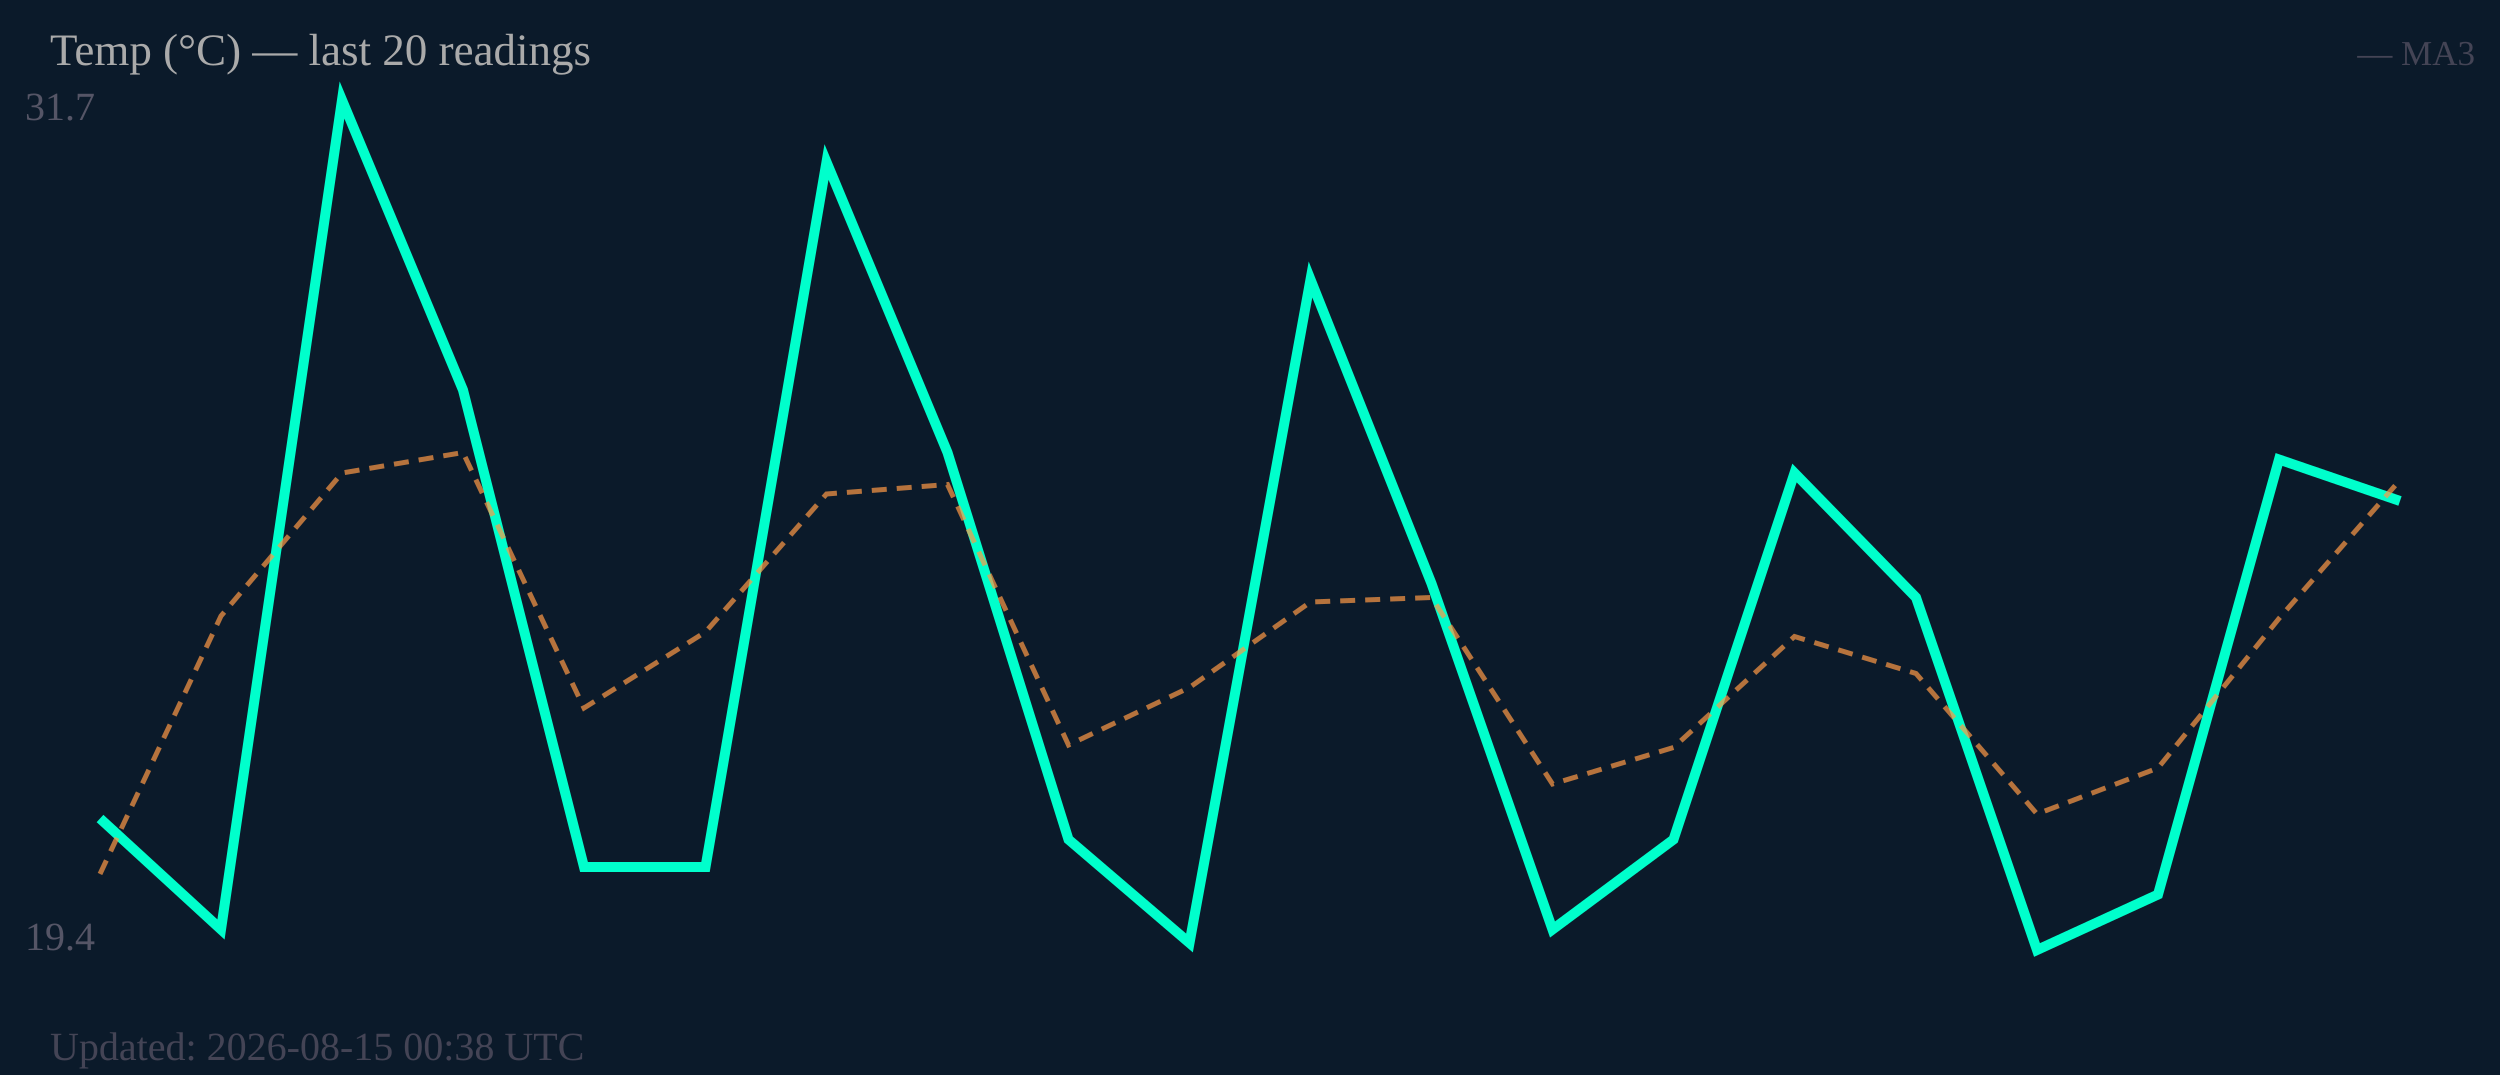
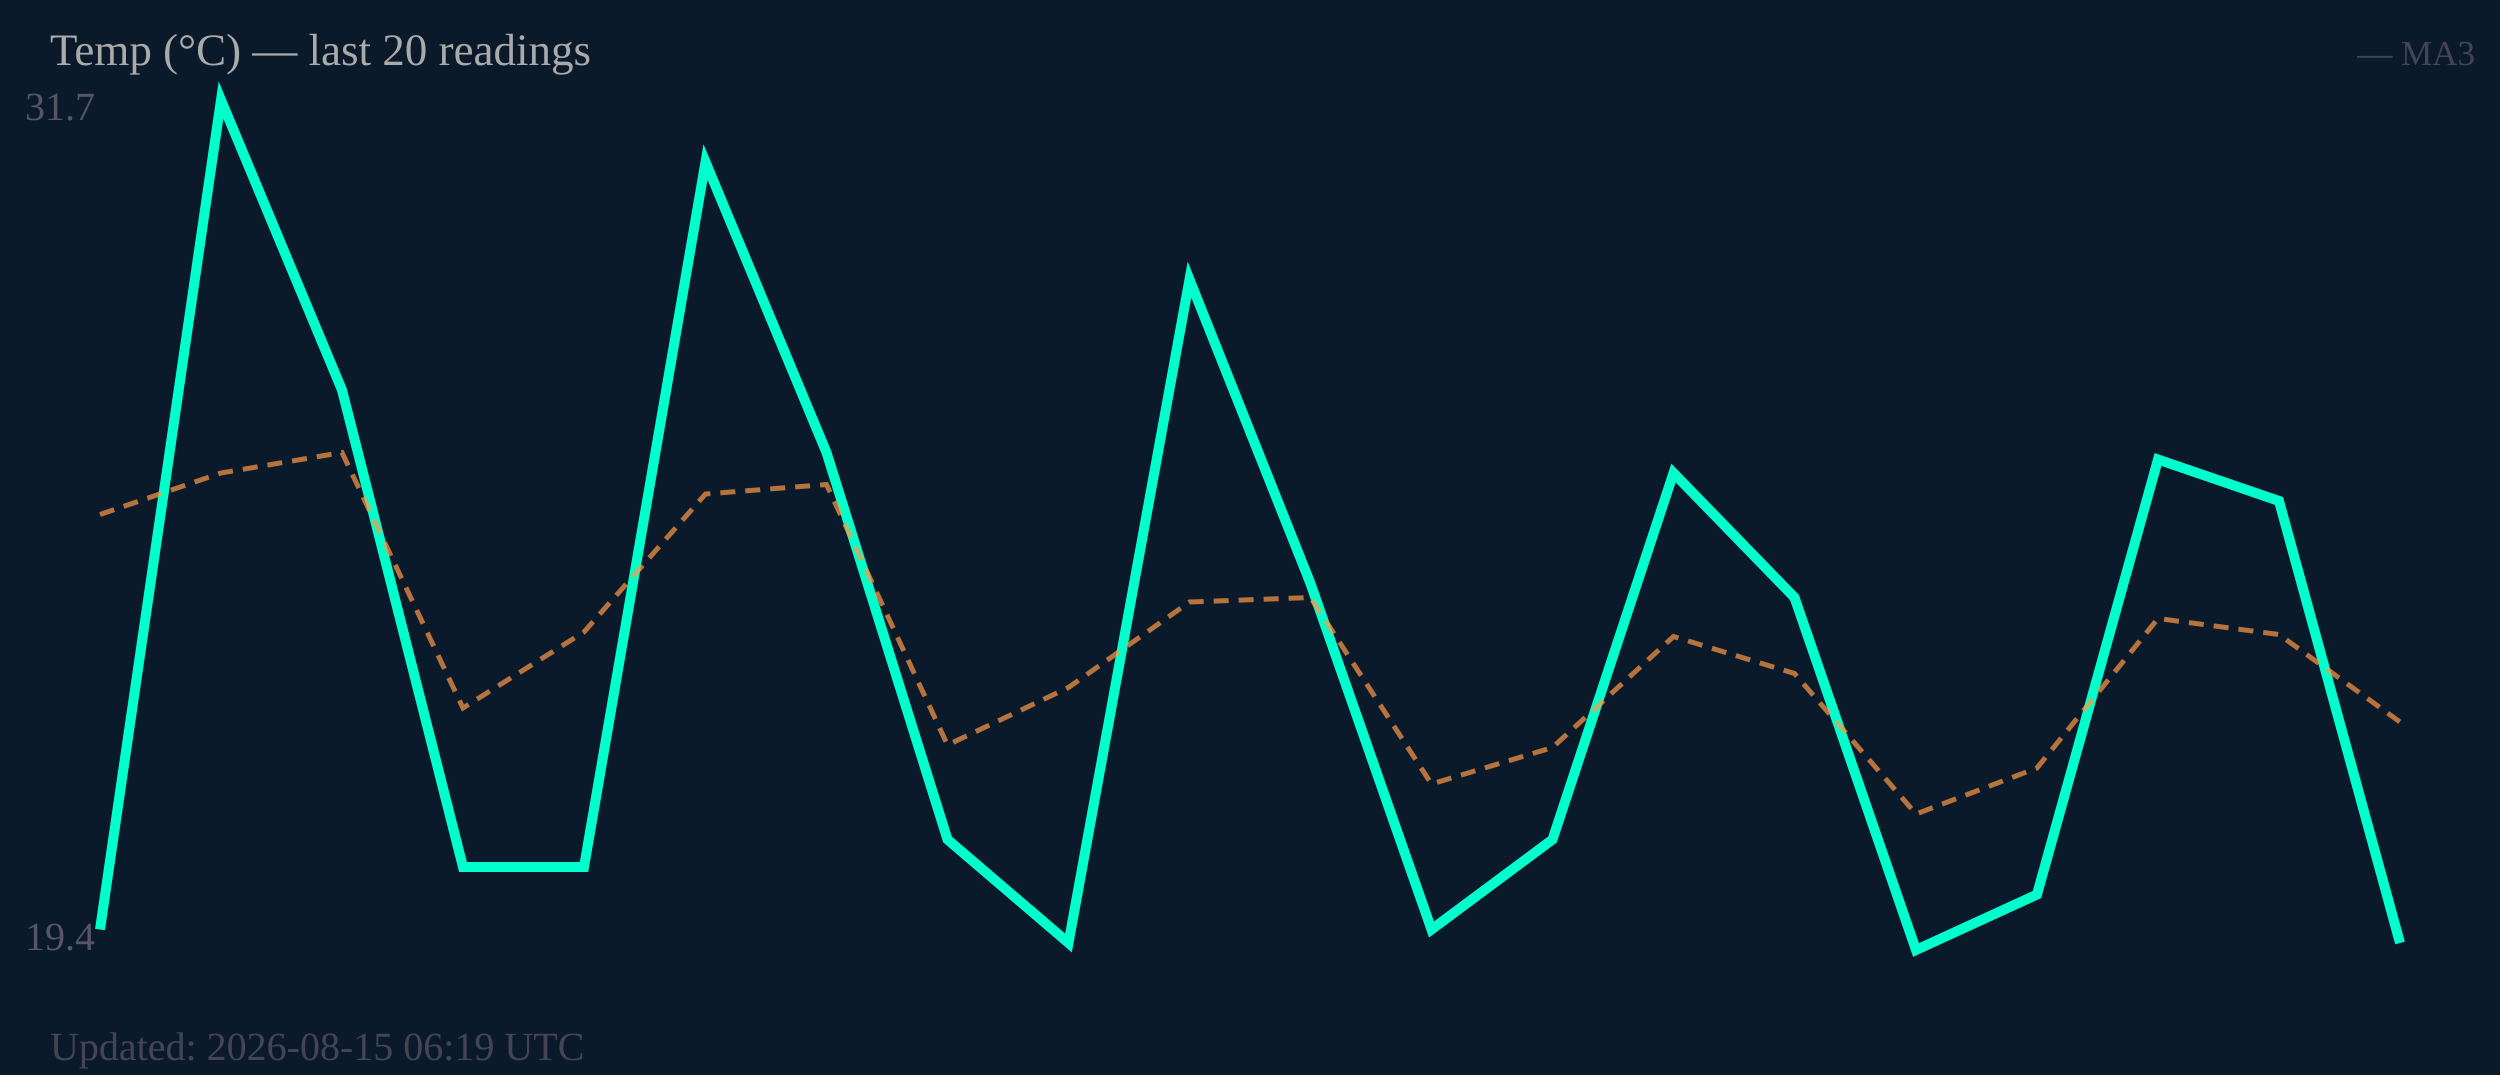
<svg xmlns="http://www.w3.org/2000/svg" width="500" height="215" viewBox="0 0 500 215">
  <rect width="500" height="215" fill="#0b1a2a" />
  <text x="5" y="24" font-size="8" fill="#556">31.7</text>
  <text x="5" y="190" font-size="8" fill="#556">19.4</text>
-   <polyline fill="none" stroke="#00ffcc" stroke-width="2" points="20.0,163.7 44.2,185.9 68.4,20.0 92.6,78.0 116.8,173.4 141.1,173.4 165.3,32.4 189.5,90.5 213.7,167.9 237.9,188.6 262.1,55.9 286.3,116.7 310.5,185.9 334.7,167.9 358.9,94.6 383.2,119.5 407.4,190.0 431.6,178.9 455.8,91.9 480.0,100.2" />
-   <polyline fill="none" stroke="#ff9944" stroke-width="1" stroke-dasharray="3,2" opacity="0.7" points="20.0,174.8 44.2,123.2 68.4,94.6 92.6,90.5 116.8,141.6 141.1,126.4 165.3,98.8 189.5,96.9 213.7,149.0 237.9,137.5 262.1,120.4 286.3,119.5 310.5,156.8 334.7,149.5 358.9,127.3 383.2,134.7 407.4,162.8 431.6,153.6 455.8,123.7 480.0,96.0" />
+   <polyline fill="none" stroke="#00ffcc" stroke-width="2" points="20.0,185.9 44.2,20.0 68.4,78.0 92.6,173.4 116.8,173.4 141.1,32.4 165.3,90.5 189.5,167.9 213.7,188.6 237.9,55.9 262.1,116.7 286.3,185.9 310.5,167.9 334.7,94.6 358.9,119.5 383.2,190.0 407.4,178.9 431.6,91.9 455.8,100.2 480.0,188.6" />
+   <polyline fill="none" stroke="#ff9944" stroke-width="1" stroke-dasharray="3,2" opacity="0.7" points="20.0,102.9 44.2,94.6 68.4,90.5 92.6,141.6 116.8,126.4 141.1,98.8 165.3,96.9 189.5,149.0 213.7,137.5 237.9,120.4 262.1,119.5 286.3,156.8 310.5,149.5 334.7,127.3 358.9,134.7 383.2,162.8 407.4,153.6 431.6,123.7 455.8,126.9 480.0,144.4" />
  <text x="10" y="13" font-size="9" fill="#aaa">Temp (°C) — last 20 readings</text>
  <text x="495" y="13" font-size="7" fill="#445" text-anchor="end">— MA3</text>
-   <text x="10" y="212" font-size="8" fill="#445">Updated: 2026-08-15 00:38 UTC</text>
+   <text x="10" y="212" font-size="8" fill="#445">Updated: 2026-08-15 06:19 UTC</text>
</svg>
